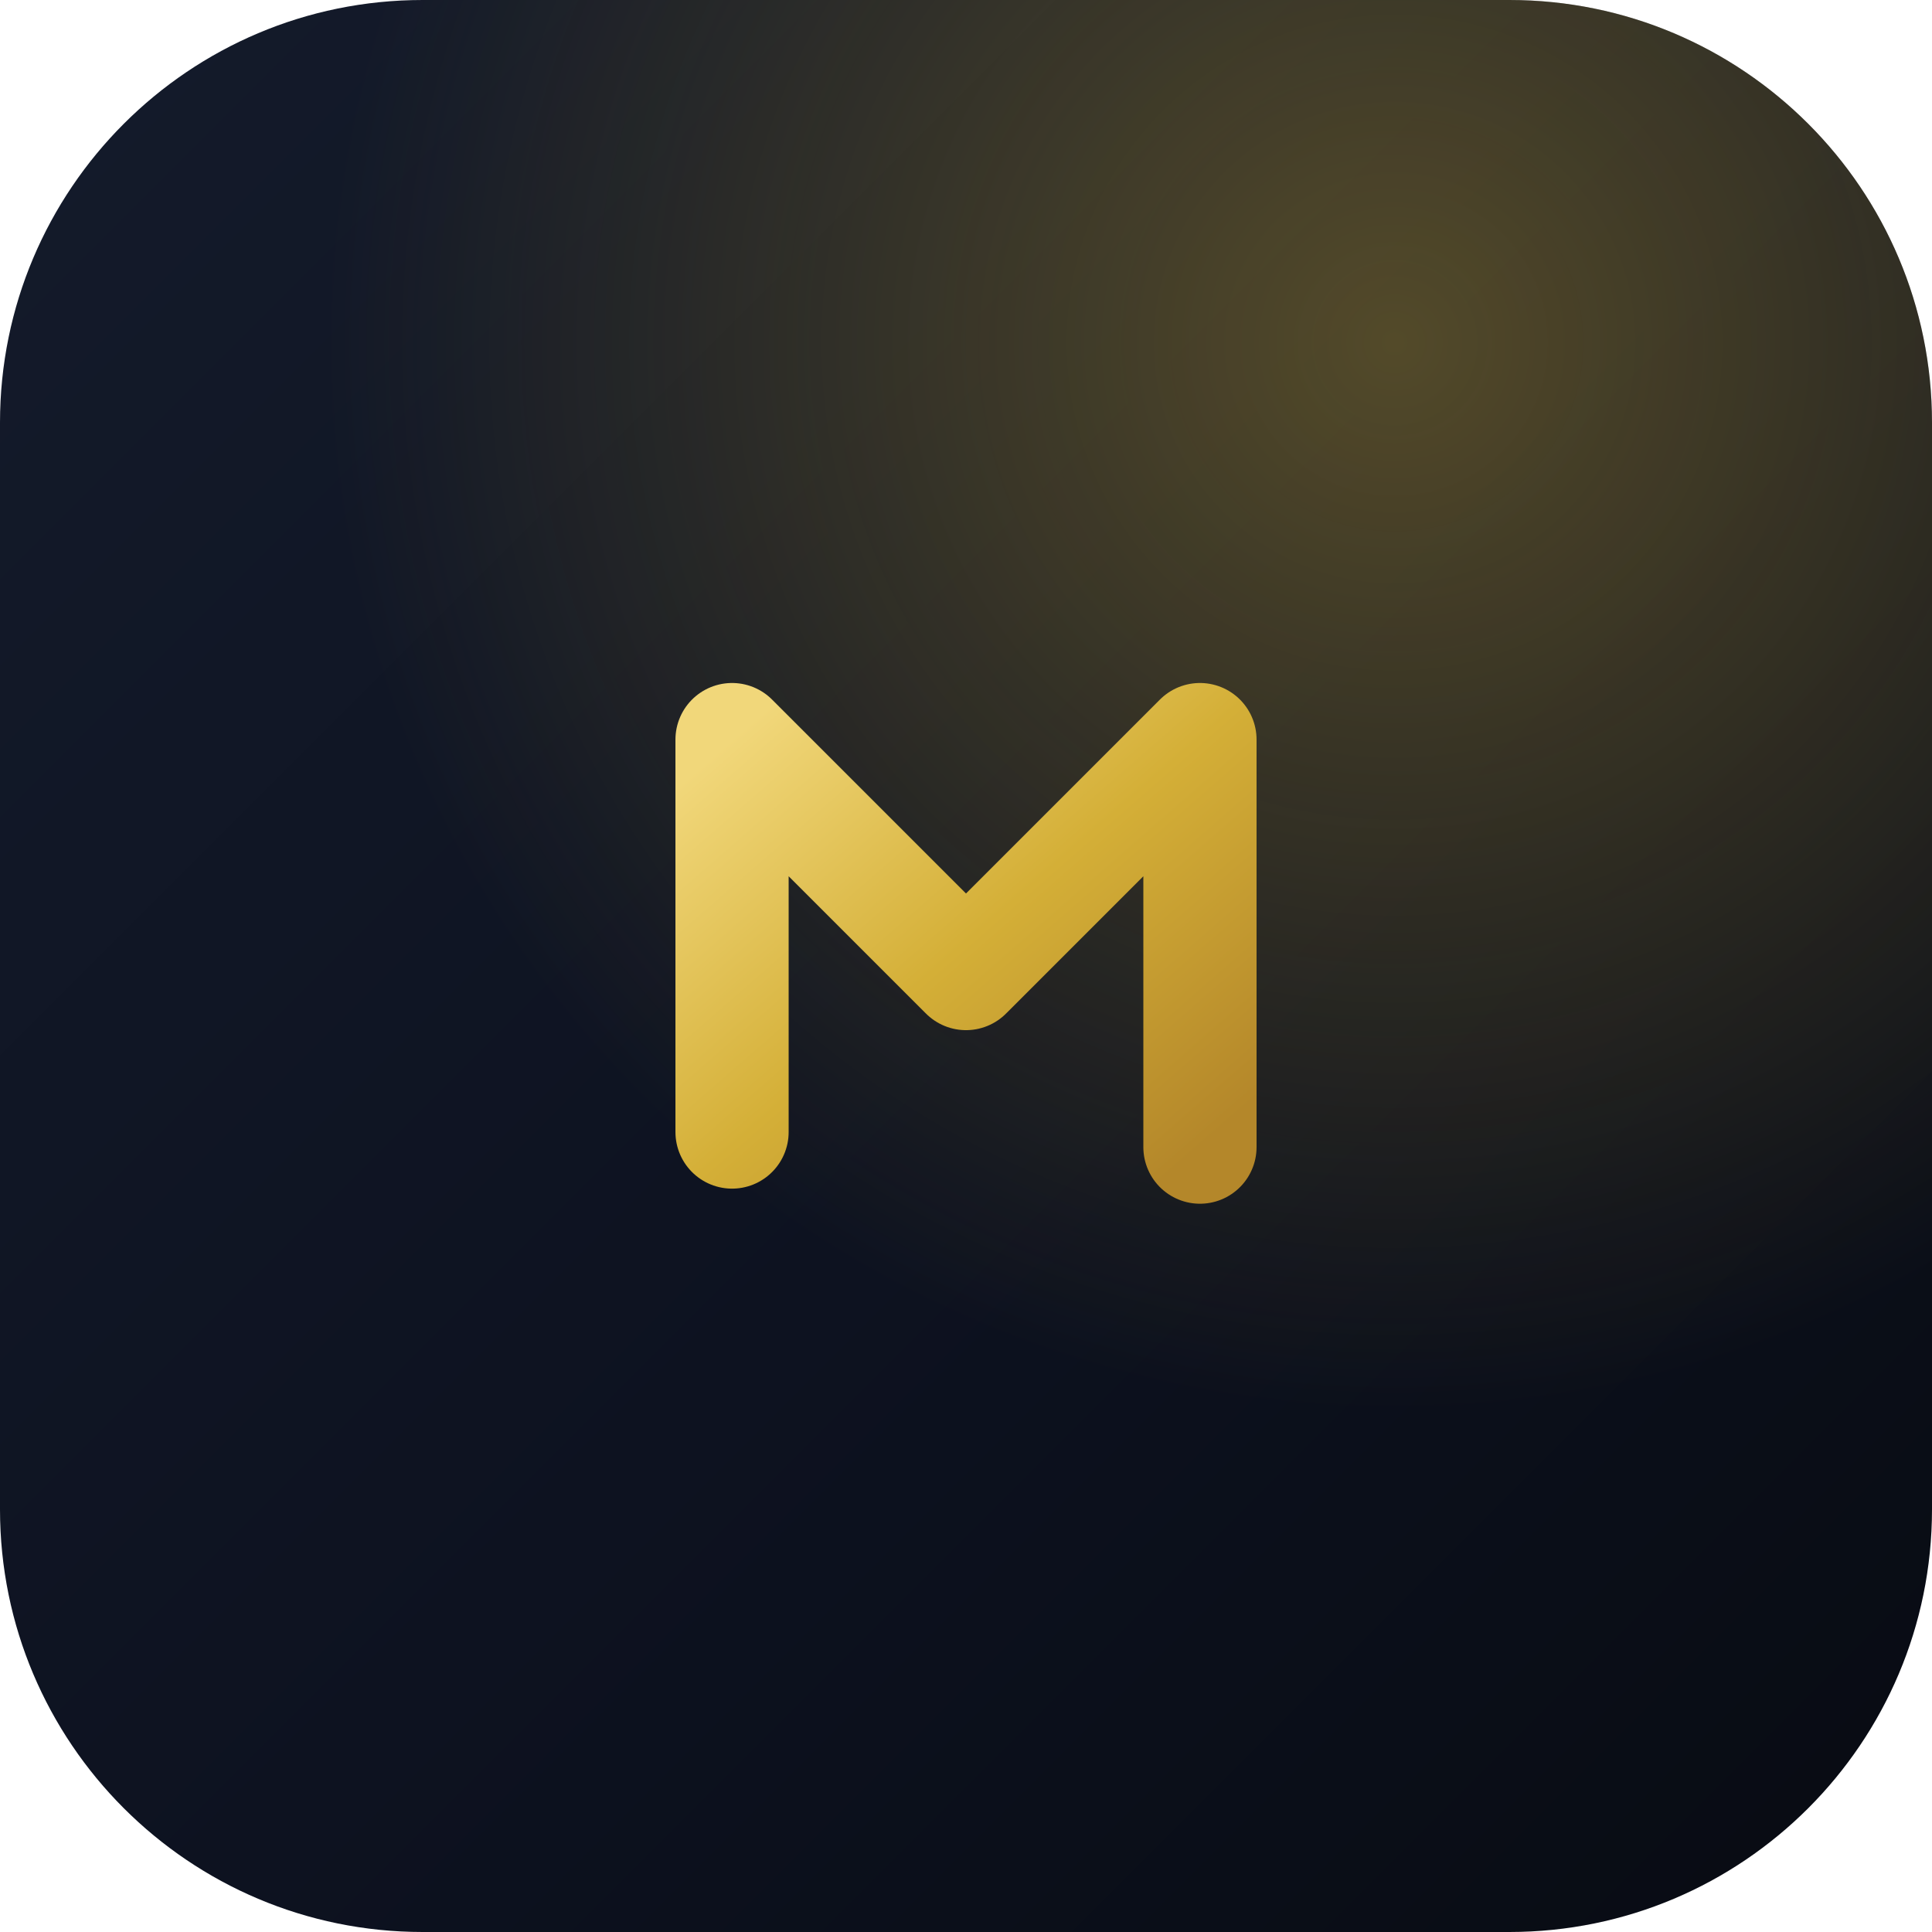
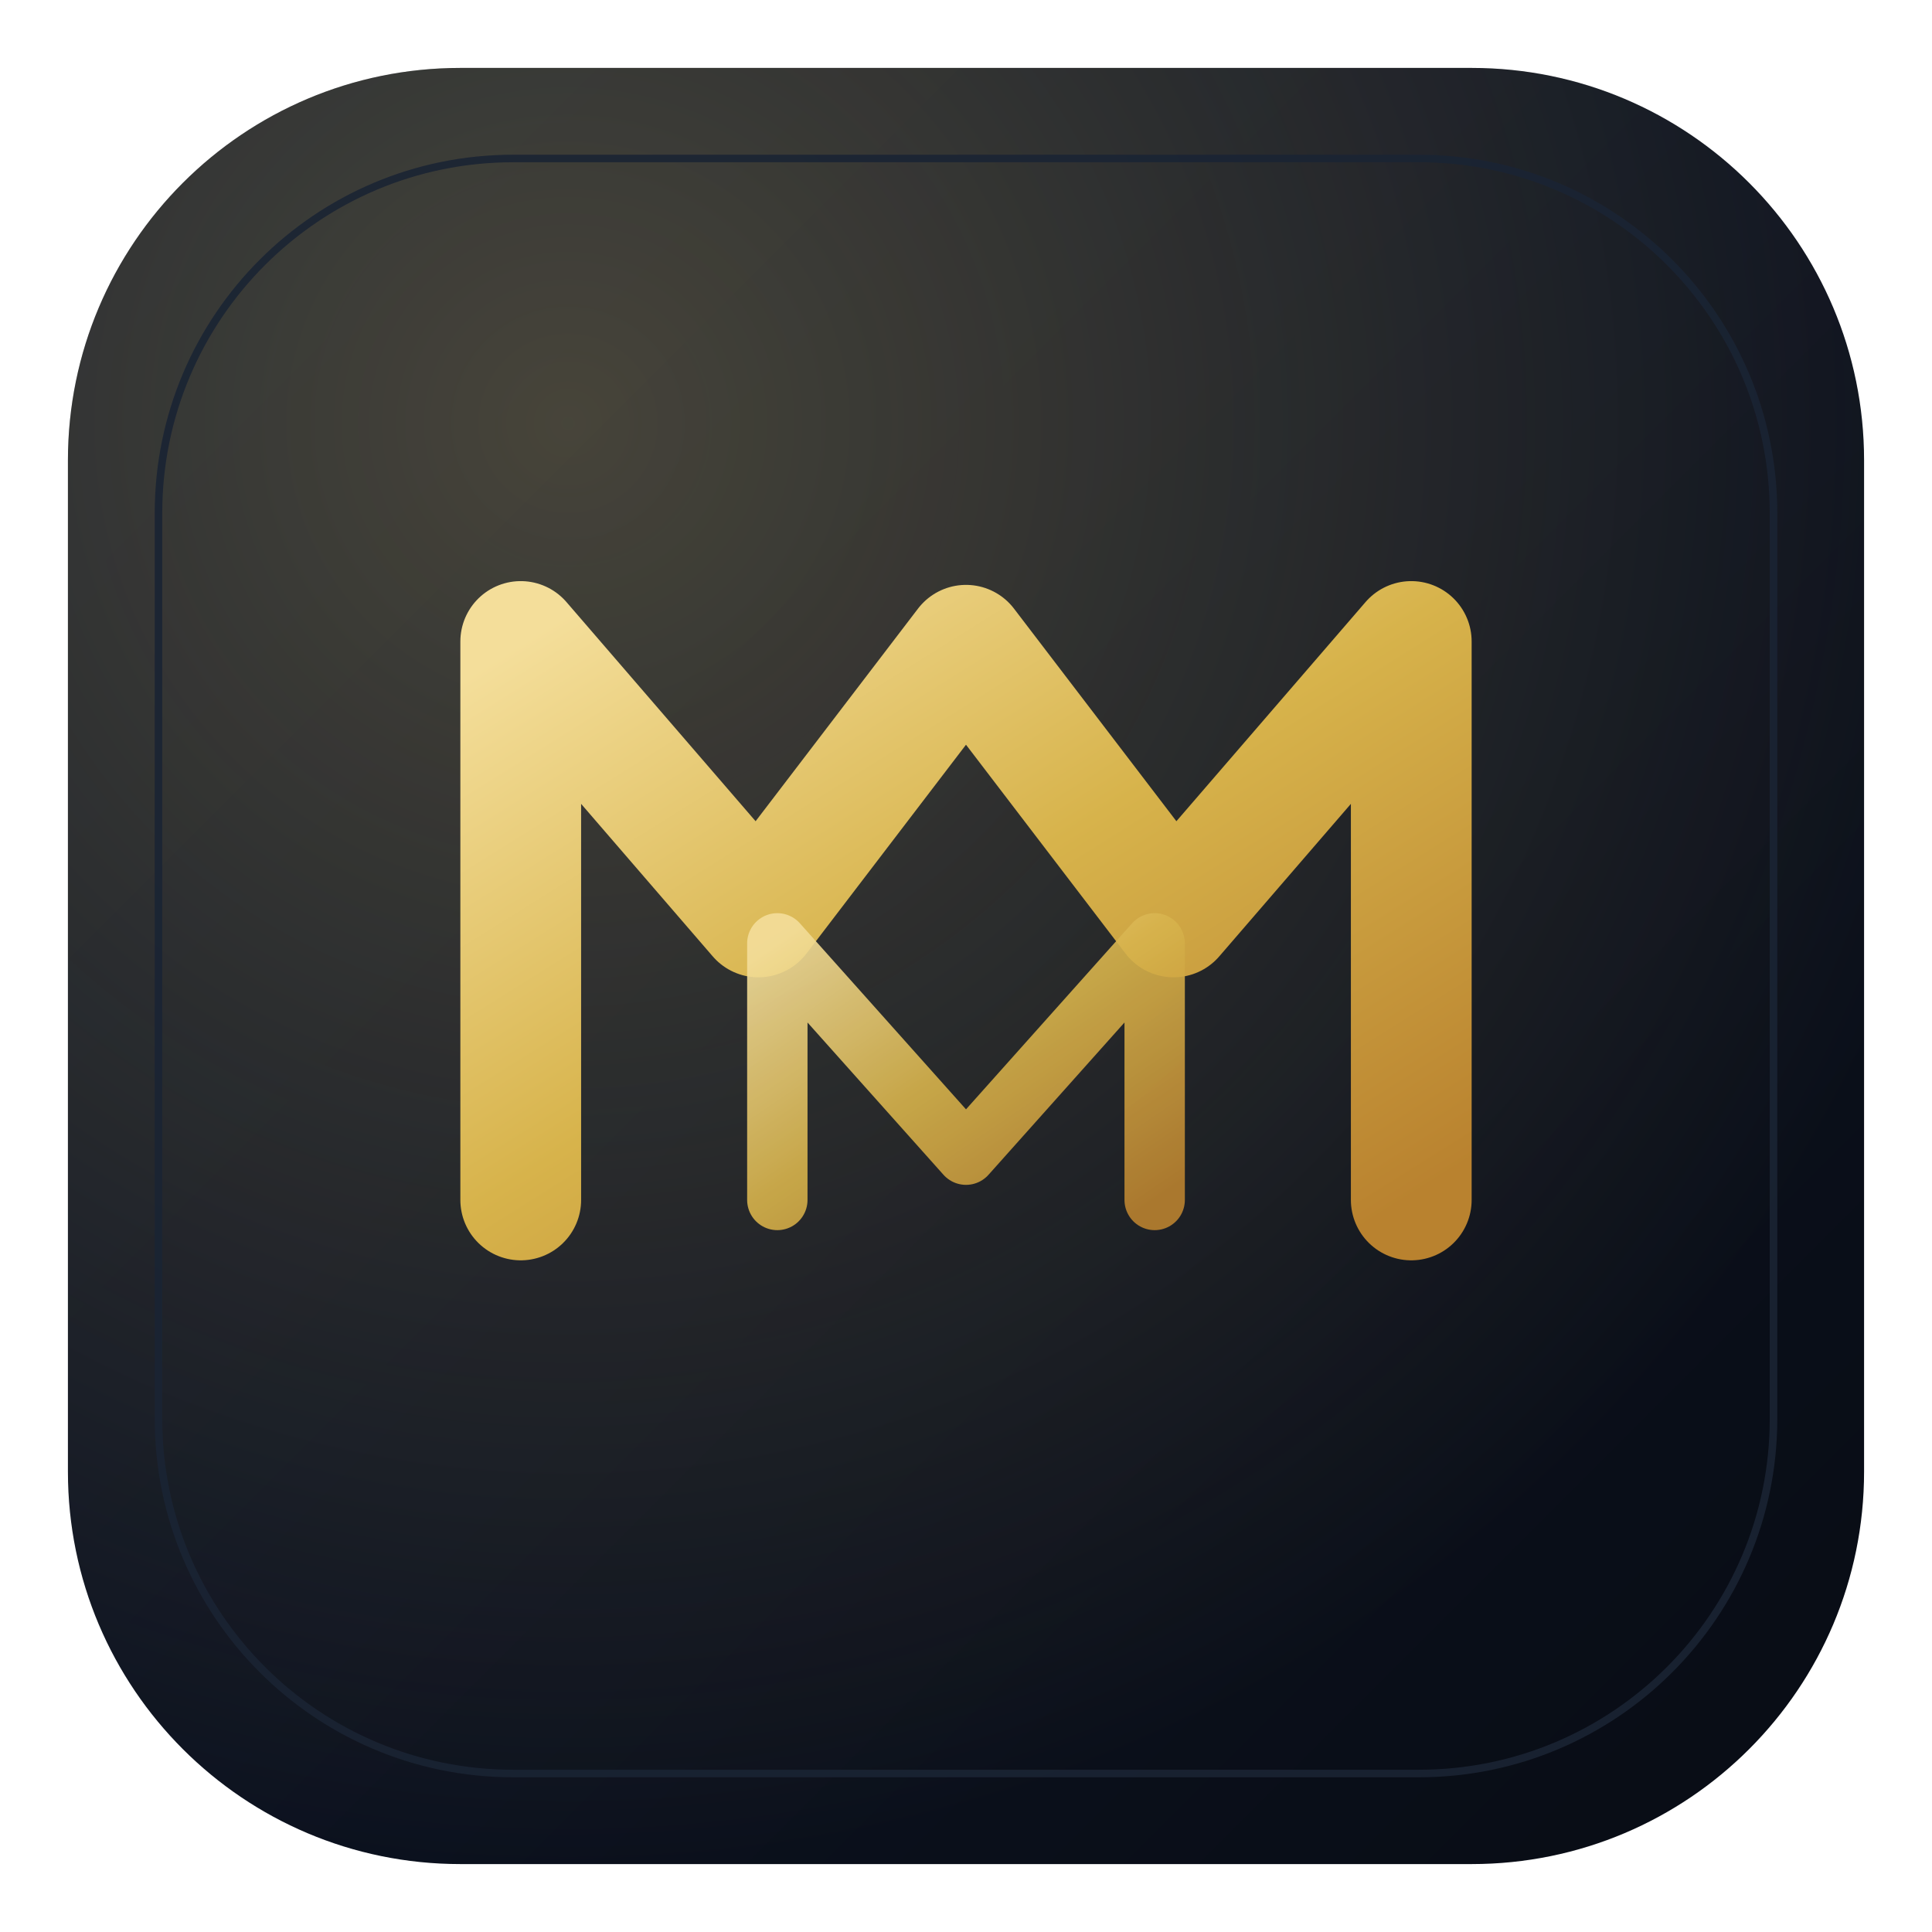
<svg xmlns="http://www.w3.org/2000/svg" width="512" height="512" viewBox="0 0 512 512">
  <defs>
-     <linearGradient id="bg" x1="0%" y1="0%" x2="100%" y2="100%">
-       <stop offset="0%" stop-color="#141B2B" />
-       <stop offset="55%" stop-color="#0D1220" />
-       <stop offset="100%" stop-color="#080B12" />
+     <linearGradient id="bg" x1="0" y1="0" x2="1" y2="1">
+       <stop offset="0%" stop-color="#0F1728" />
+       <stop offset="50%" stop-color="#0C1220" />
+       <stop offset="100%" stop-color="#080C14" />
    </linearGradient>
-     <radialGradient id="glow" cx="72%" cy="18%" r="55%">
-       <stop offset="0%" stop-color="#D4AF37" stop-opacity="0.35" />
-       <stop offset="100%" stop-color="#D4AF37" stop-opacity="0" />
+     <linearGradient id="mgrad" x1="0" y1="0" x2="1" y2="1">
+       <stop offset="0%" stop-color="#F4DE9A" />
+       <stop offset="48%" stop-color="#D7B34B" />
+       <stop offset="100%" stop-color="#B9822F" />
+     </linearGradient>
+     <radialGradient id="shine" cx="28%" cy="20%" r="80%">
+       <stop offset="0%" stop-color="#F1D37C" stop-opacity="0.25" />
+       <stop offset="100%" stop-color="#F1D37C" stop-opacity="0" />
    </radialGradient>
-     <linearGradient id="mgrad" x1="0%" y1="0%" x2="100%" y2="100%">
-       <stop offset="0%" stop-color="#F1D77A" />
-       <stop offset="50%" stop-color="#D4AF37" />
-       <stop offset="100%" stop-color="#B4872A" />
-     </linearGradient>
  </defs>
-   <rect width="512" height="512" rx="112" fill="url(#bg)" />
-   <rect width="512" height="512" rx="112" fill="url(#glow)" />
-   <path d="M 194 300 L 194 196 L 256 258 L 318 196 L 318 304" fill="none" stroke="url(#mgrad)" stroke-width="30" stroke-linecap="round" stroke-linejoin="round" />
+   <rect x="18" y="18" width="476" height="476" rx="104" fill="url(#bg)" />
+   <rect x="18" y="18" width="476" height="476" rx="104" fill="url(#shine)" />
+   <rect x="42" y="42" width="428" height="428" rx="94" fill="none" stroke="#1A2333" stroke-width="2" opacity="0.9" />
+   <path d="M 138 318 L 138 170 L 201 243 L 256 171 L 311 243 L 374 170 L 374 318" fill="none" stroke="url(#mgrad)" stroke-width="32" stroke-linecap="round" stroke-linejoin="round" />
+   <path d="M 206 318 L 206 250 L 256 306 L 306 250 L 306 318" fill="none" stroke="url(#mgrad)" stroke-width="16" stroke-linecap="round" stroke-linejoin="round" opacity="0.9" />
</svg>
